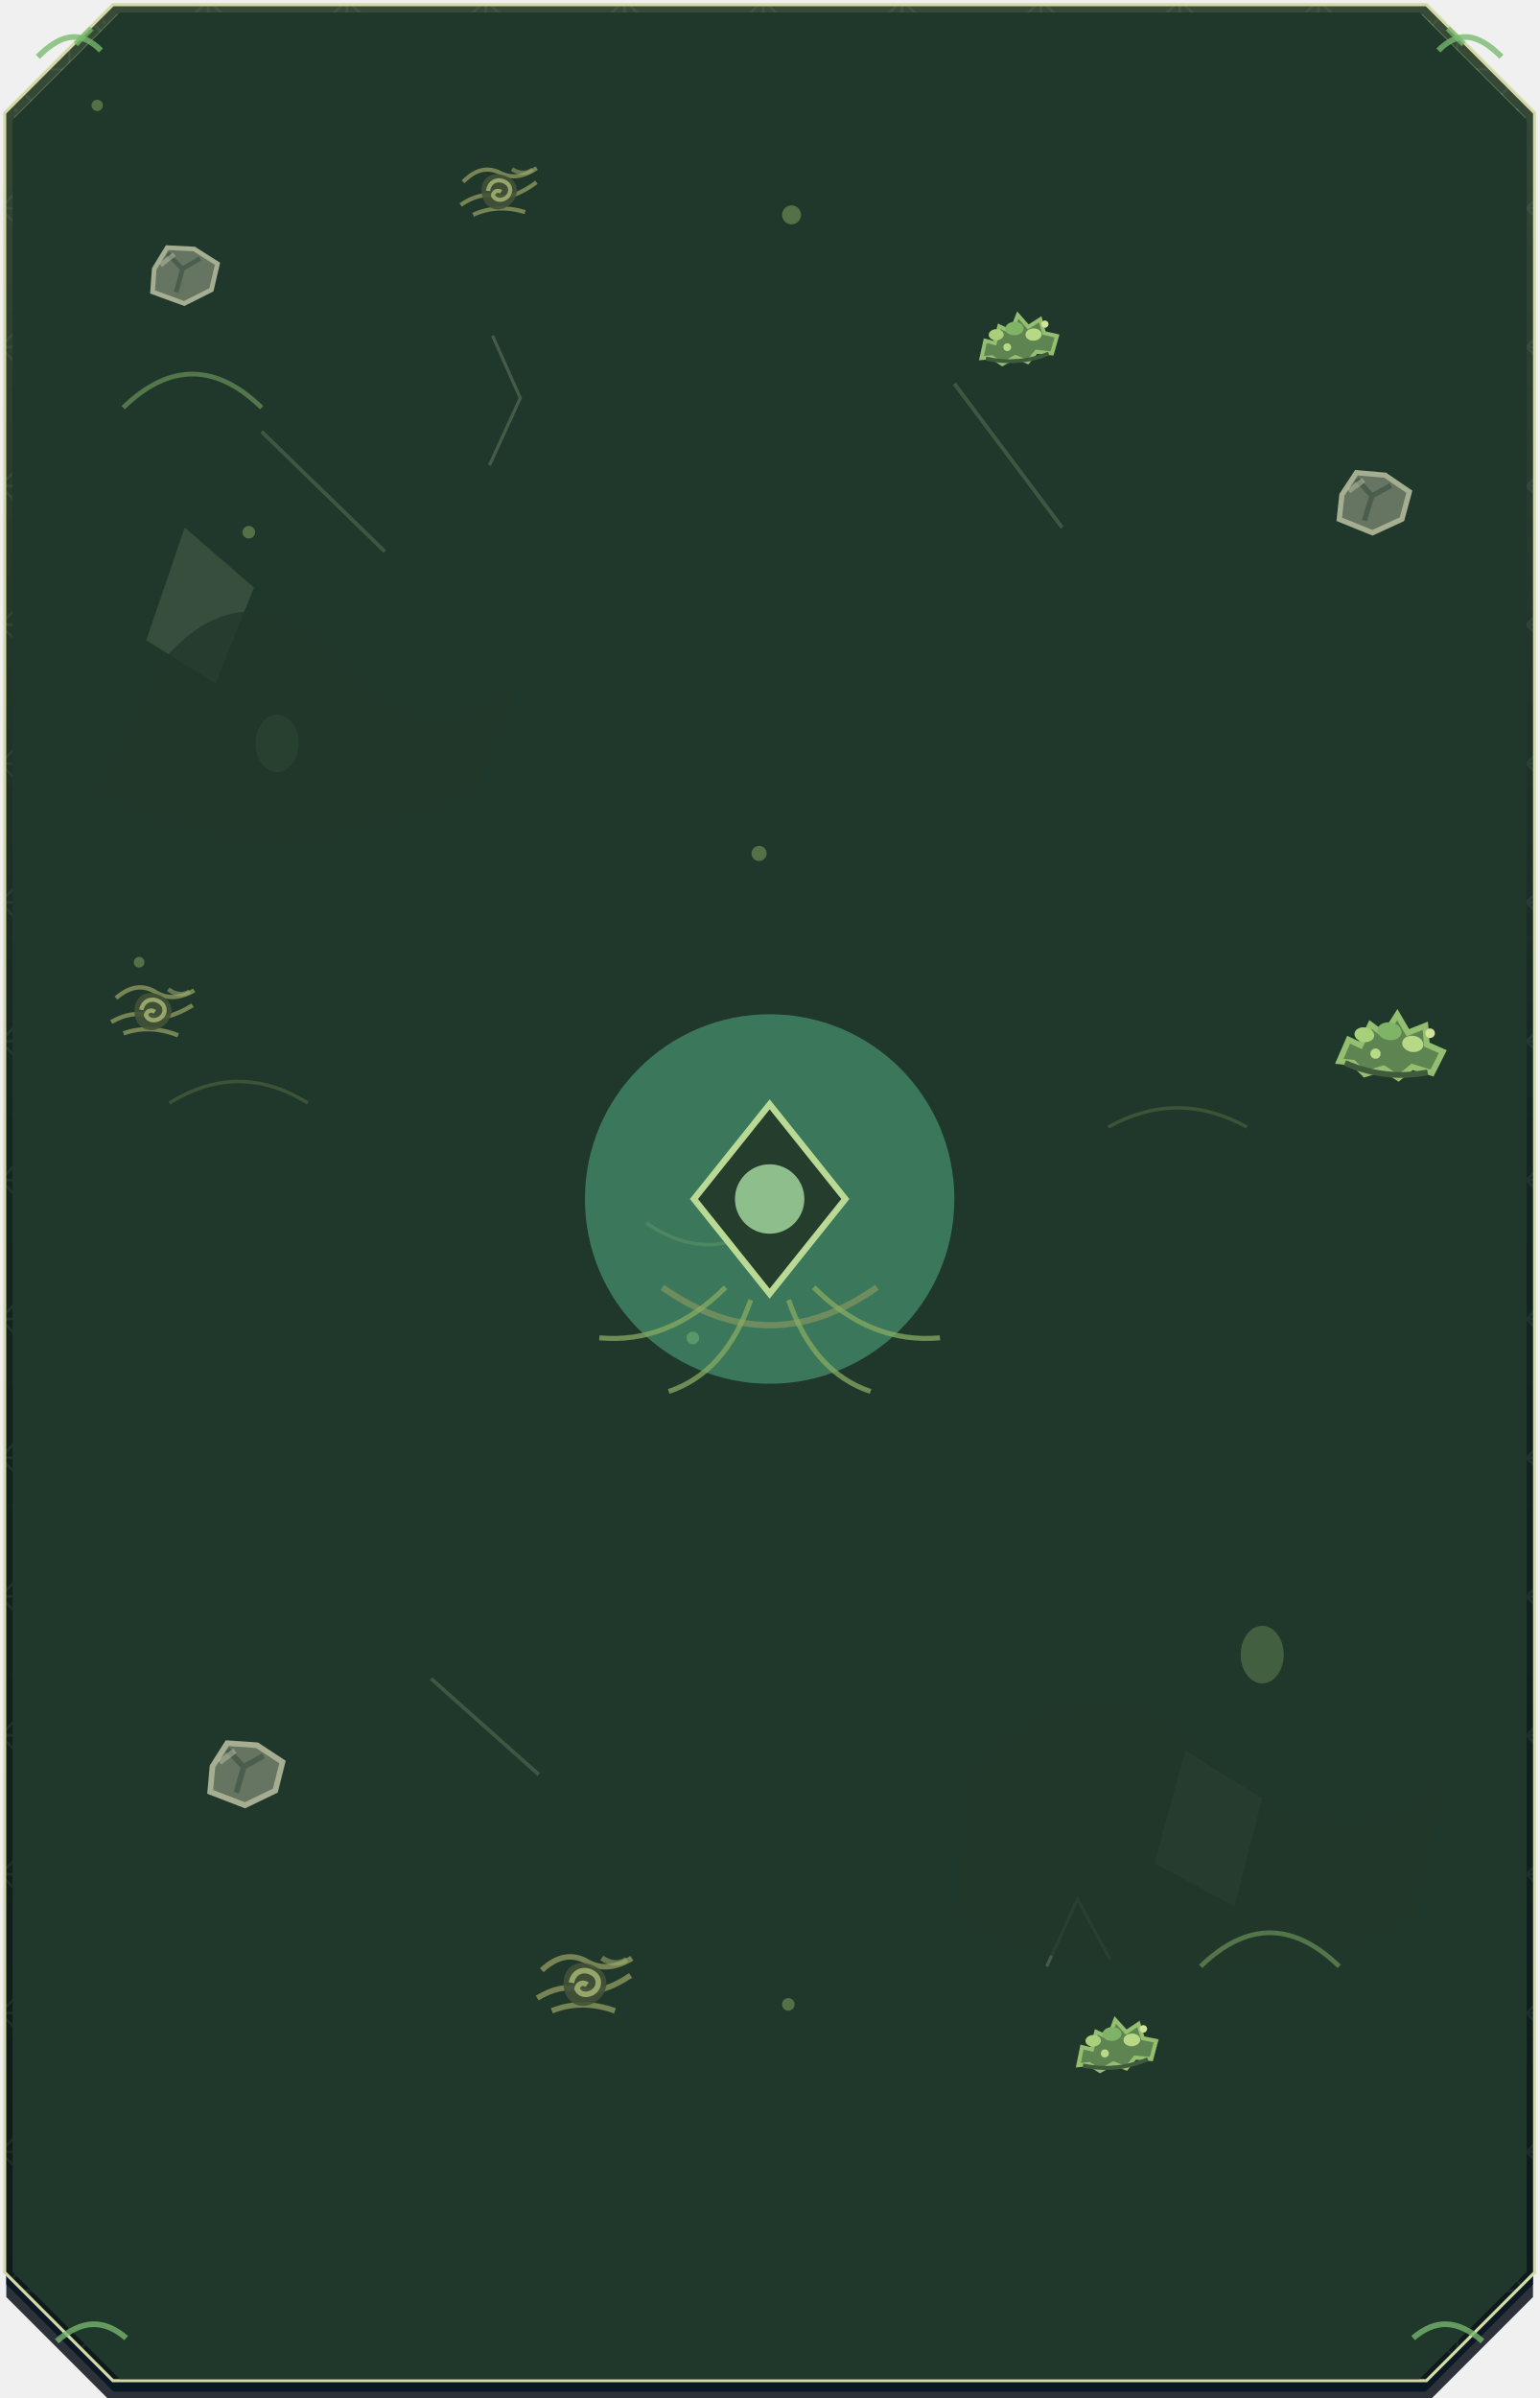
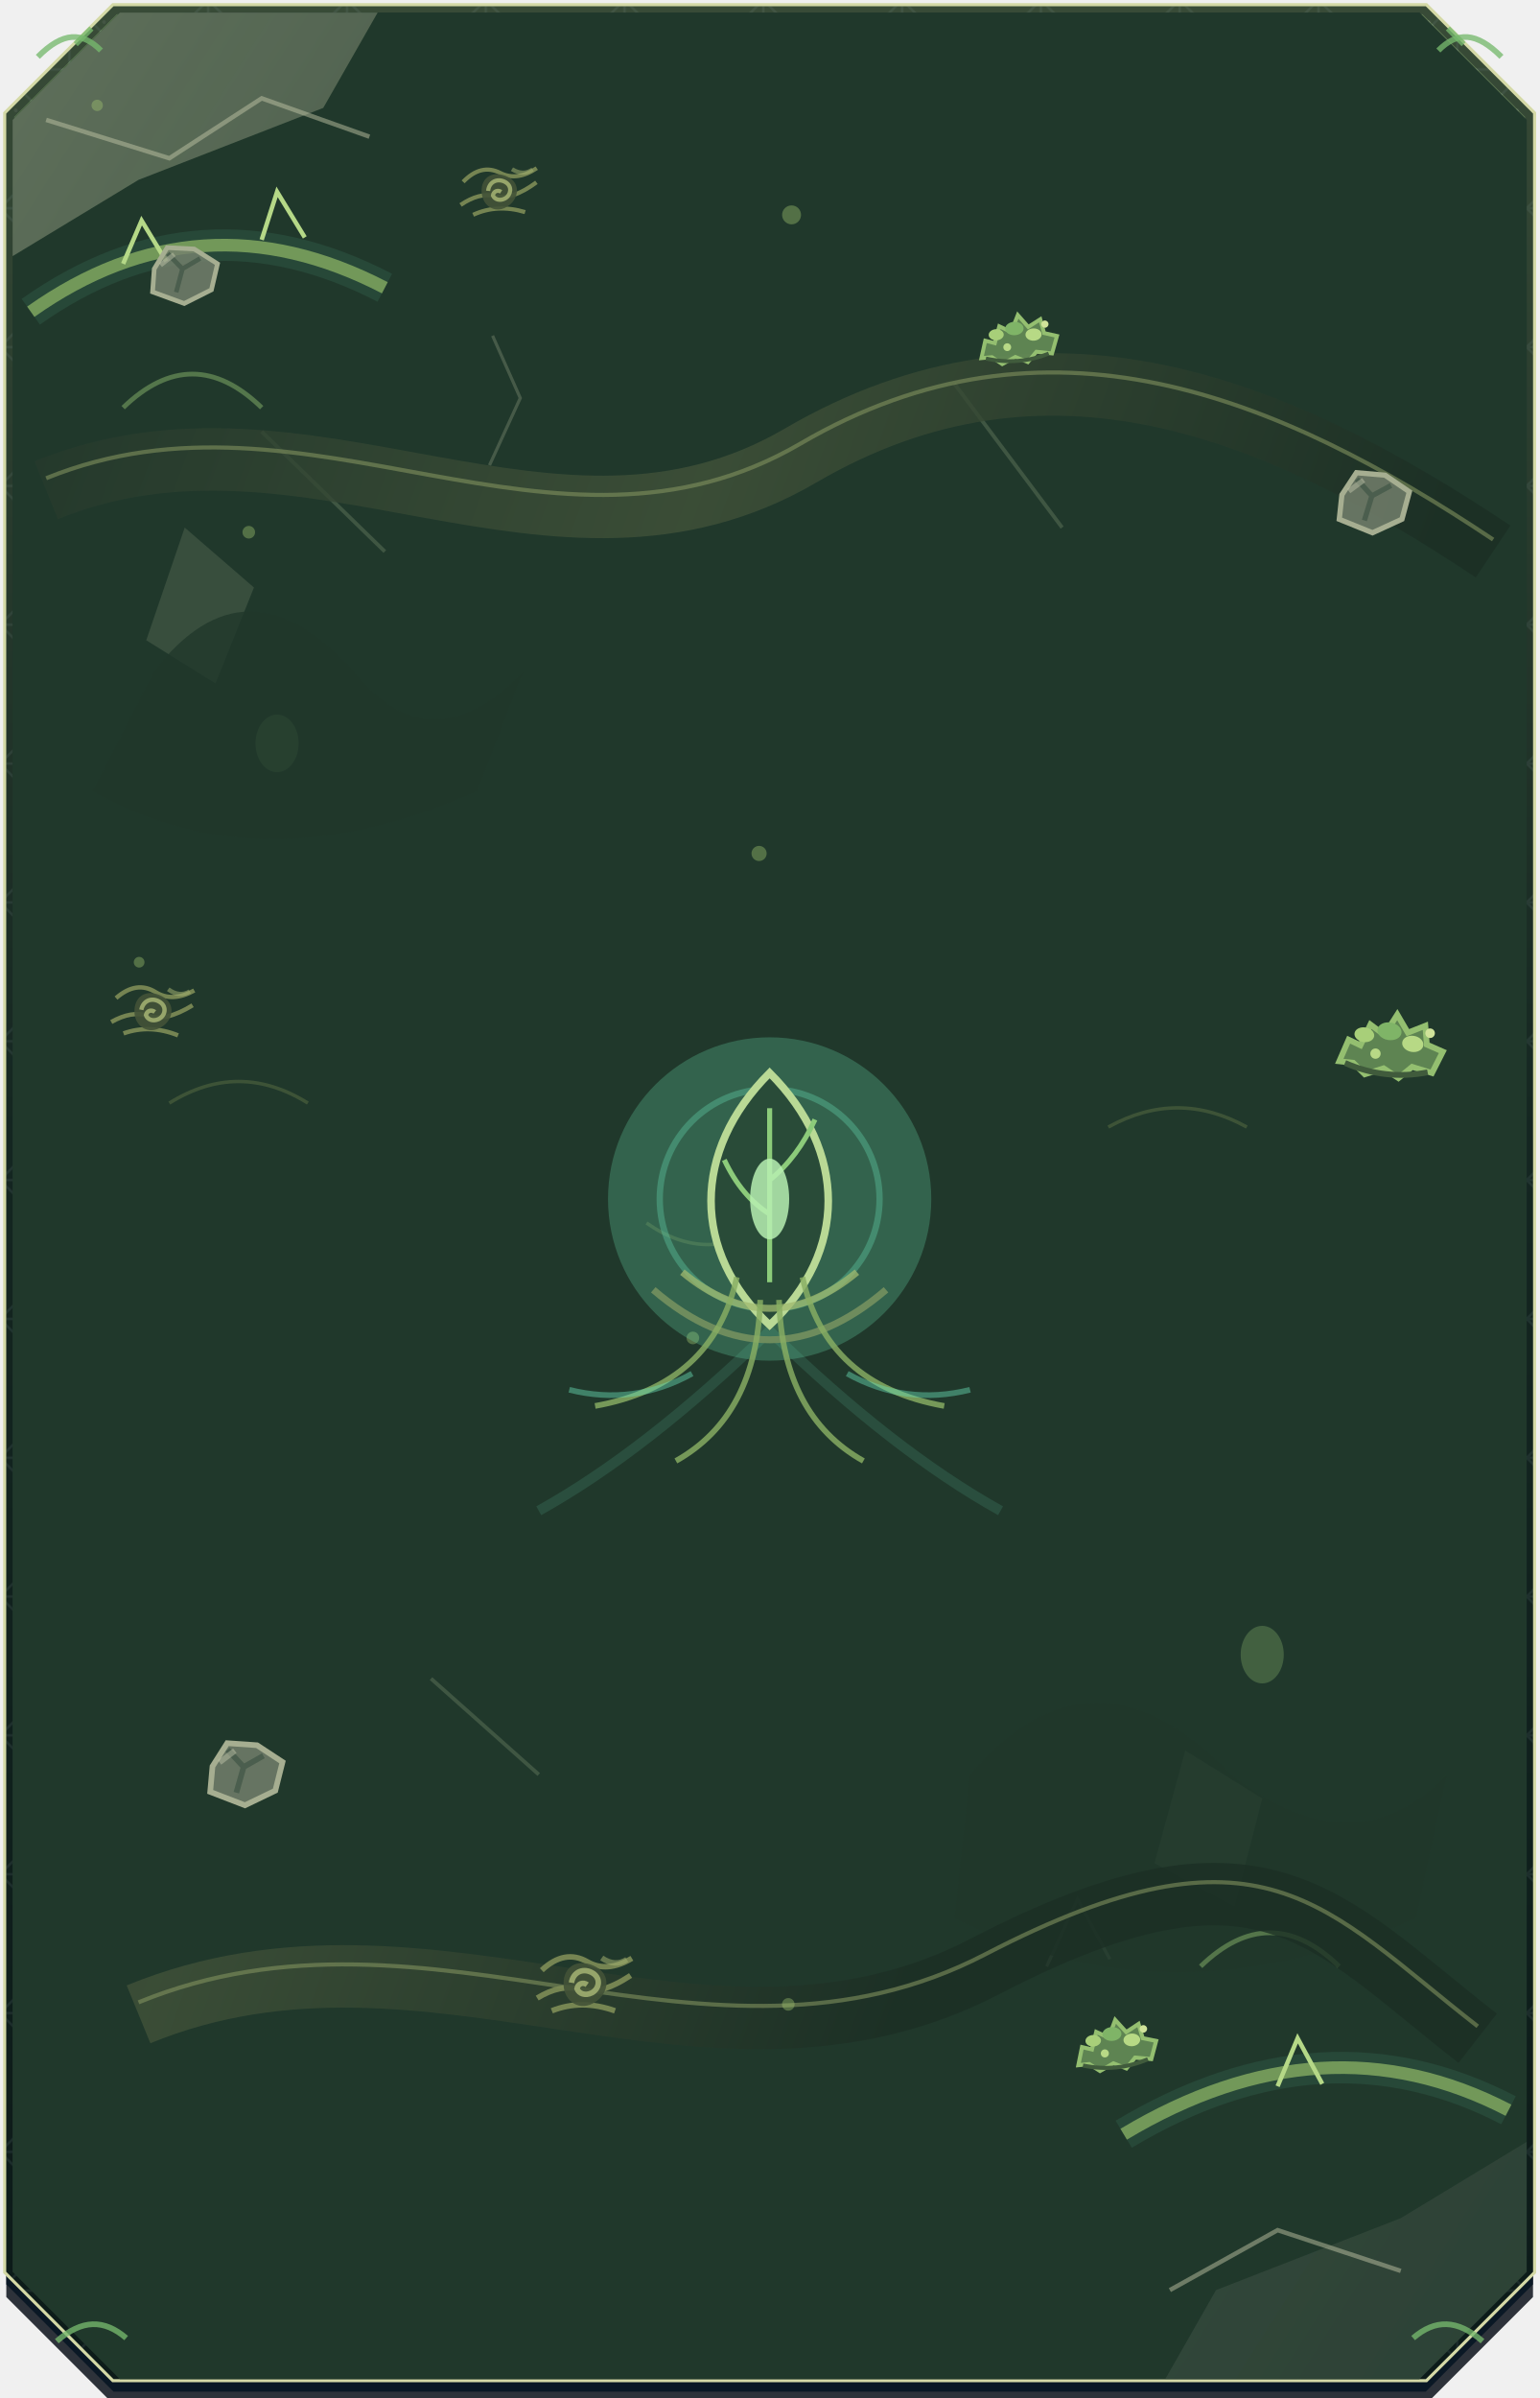
<svg xmlns="http://www.w3.org/2000/svg" width="976" height="1520" viewBox="0 0 488 760" role="img" aria-label="M7 panel normal" data-style="m11-enchanted-forest@0.1.0" data-geometry-shape="chamfered-angular" data-corner-radius="2" data-end-cap-depth="34">
  <defs>
    <linearGradient id="m11-panel-488x760-normal-plate" x1="0" y1="0" x2="0" y2="1">
      <stop offset="0" stop-color="#5C7650" />
      <stop offset=".48" stop-color="#20382B" />
      <stop offset="1" stop-color="#13251E" />
    </linearGradient>
    <linearGradient id="m11-panel-488x760-normal-primary" x1="0" y1="0" x2="0" y2="1">
      <stop offset="0" stop-color="#F1E8C8" />
      <stop offset=".45" stop-color="#66D9B2" />
      <stop offset="1" stop-color="#2A856F" />
    </linearGradient>
    <linearGradient id="m11-panel-488x760-normal-energy" x1="0" y1="0" x2="1" y2="0">
      <stop offset="0" stop-color="#B8E0A5" stop-opacity="0" />
      <stop offset=".5" stop-color="#B8E0A5" stop-opacity=".86" />
      <stop offset="1" stop-color="#B8E0A5" stop-opacity="0" />
    </linearGradient>
    <pattern id="m11-panel-488x760-normal-grain" width="28" height="28" patternUnits="userSpaceOnUse">
      <circle cx="5" cy="7" r=".6" fill="#FFFFFF" fill-opacity=".12" />
      <circle cx="20" cy="15" r=".45" fill="#061321" fill-opacity=".2" />
    </pattern>
    <pattern id="m11-panel-488x760-normal-plate-pattern" width="44" height="44" patternUnits="userSpaceOnUse">
      <path d="M0 22H44M22 0V44M0 22L22 0 44 22 22 44Z" fill="none" stroke="#D8FBFF" stroke-opacity=".12" stroke-width=".8" />
    </pattern>
    <mask id="m11-panel-488x760-normal-mask">
      <path d="M36 2H452L486 36V720L452 754H36L2 720V36Z" fill="white" />
    </mask>
  </defs>
  <g opacity="1">
    <g id="m11-panel-488x760-normal-outer-shadow" data-layer="outer-shadow" transform="translate(0 8)">
      <path d="M36 2H452L486 36V720L452 754H36L2 720V36Z" fill="#020812" opacity=".82" />
    </g>
    <g id="m11-panel-488x760-normal-connected-depth" data-layer="connected-depth" transform="translate(0 4)">
      <path d="M36 2H452L486 36V720L452 754H36L2 720V36Z" fill="#071522" opacity=".9" />
    </g>
    <g id="m11-panel-488x760-normal-outer-frame" data-layer="outer-frame">
      <path d="M36 2H452L486 36V720L452 754H36L2 720V36Z" fill="#071421" stroke="#D4D9A6" stroke-width="2" stroke-linejoin="miter" />
    </g>
    <g id="m11-panel-488x760-normal-inner-plate-fill" data-layer="inner-plate-fill">
      <path d="M36 2H452L486 36V720L452 754H36L2 720V36Z" fill="url(#m11-panel-488x760-normal-plate)" />
    </g>
    <g id="m11-panel-488x760-normal-surface-grain" data-layer="surface-grain" data-material-source="m8-ice-grain" mask="url(#m11-panel-488x760-normal-mask)">
      <rect width="488" height="760" fill="url(#m11-panel-488x760-normal-grain)" />
    </g>
    <g id="m11-panel-488x760-normal-surface-pattern" data-layer="surface-pattern" data-material-source="m8-crystal-facet-pattern" mask="url(#m11-panel-488x760-normal-mask)">
      <rect width="488" height="760" fill="url(#m11-panel-488x760-normal-plate-pattern)" />
    </g>
    <g id="m11-panel-488x760-normal-side-bevel-shade" data-layer="side-bevel-shade" mask="url(#m11-panel-488x760-normal-mask)">
      <path d="M36 2H452L486 36V720L452 754H36L2 720V36Z" fill="none" stroke="#020812" stroke-opacity=".38" stroke-width="5" />
    </g>
    <g id="m11-panel-488x760-normal-top-bevel-highlight" data-layer="top-bevel-highlight" mask="url(#m11-panel-488x760-normal-mask)">
      <path d="M44 8H444" stroke="#FFFFFF" stroke-opacity=".55" stroke-width="3" stroke-linecap="square" />
    </g>
    <g id="m11-panel-488x760-normal-cold-edge-accent" data-layer="cold-edge-accent" data-material-source="m8-cold-edge-accent" mask="url(#m11-panel-488x760-normal-mask)">
      <rect x="34" y="6" width="420" height="8" fill="url(#m11-panel-488x760-normal-energy)" />
    </g>
    <g id="m11-panel-488x760-normal-ornament-decal" data-layer="ornament-decal" data-material-source="m7-ornament-marks" mask="url(#m11-panel-488x760-normal-mask)">
      <path d="M42 747h16M430 747h16" stroke="#E6FCFF" stroke-opacity=".5" stroke-width="2" />
    </g>
    <g id="m8-panel-crystal-focal" data-layer="crystal-focal" data-slot="editable-crystal-focal" aria-label="editable crystal focal">
      <path d="M244 365l12 15-12 15-12-15Z" fill="#A9F7FF" fill-opacity=".42" stroke="#E8FEFF" stroke-width="1.5" />
      <path d="M244 365v30M232 380h24" stroke="#D7FBFF" stroke-opacity=".8" />
      <path d="M244 370l7 10-7 10-7-10Z" fill="#FFFFFF" fill-opacity=".5" />
    </g>
    <g id="m11-panel-material-stack" data-layer="forest-material-stack" data-material-families="weathered-stone,dark-wood,moss-lichen">
      <path d="M38 4H450L484 38V720L450 754H38L4 720V38Z" fill="#20382B" />
    </g>
    <g id="m11-panel-material-detail" data-layer="forest-material-detail" data-material-channels="stone-chips,wood-grain,moss-mask" data-detail-scale="component">
      <path d="M82.96 136.8l39.04 38M302.56 121.6l34.16 45.6M136.64 532l34.16 30.4" stroke="#6B8063" stroke-width="1.2" stroke-opacity=".72" />
    </g>
    <g id="m11-panel-material-face-depth" data-layer="forest-material-face-depth" data-material-source="shared-face-geometry">
      <clipPath id="m11-panel-face-clip">
        <path d="M38 4H450L484 38V720L450 754H38L4 720V38Z" />
      </clipPath>
      <g clip-path="url(#m11-panel-face-clip)">
        <g data-layer="forest-weathered-stone">
          <path d="M58.56 167.2l21.96 19 -12.2 30.4 -21.96 -13.68ZM375.76 554.8l24.4 15.2 -8.784 34.2 -25.376 -13.68Z" fill="#7C8D70" fill-opacity=".45" />
          <path d="M156.16 106.4l8.784 19.76 -9.76 21.28M331.84 623.2l9.76 -21.28 10.248 19" fill="none" stroke="#9BA687" stroke-width="1" stroke-opacity=".55" />
        </g>
        <g data-layer="forest-dark-wood-grain">
          <path d="M53.68 349.6q21.96 -13.68 43.92 0M204.96 387.6q19.52 13.68 39.04 0M351.36 357.2q21.96 -12.16 43.92 0" fill="none" stroke="#72854C" stroke-width="1.1" stroke-opacity=".62" />
        </g>
        <g data-layer="forest-moss-growth-mask" fill="#9BCB78" fill-opacity=".48">
          <ellipse cx="87.84" cy="235.6" rx="6.832" ry="9.12" />
          <ellipse cx="400.16" cy="524.4" rx="6.832" ry="9.12" />
        </g>
      </g>
    </g>
    <g id="m11-panel-material-restraint" data-layer="forest-material-restraint" data-restraint="edge-anchored-low-opacity">
      <clipPath id="m11-panel-restraint-clip">
        <path d="M38 4H450L484 38V720L450 754H38L4 720V38Z" />
      </clipPath>
      <g clip-path="url(#m11-panel-restraint-clip)">
        <path d="M0 0H488V760H0Z" fill="#20382B" fill-opacity=".42" />
        <g data-layer="forest-moss-edge-anchor" fill="#20382B" fill-opacity=".78">
          <path d="M48.8 212.8q29.28 -38 63.44 0q24.4 30.4 53.68 -.01l-14.64 38q-68.32 30.4 -122 -.02Z" />
          <path d="M307.44 562.4q39.04 -45.6 82.96 -.01q39.04 30.4 68.32 -.03l-9.76 45.6q-78.08 34.2 -146.4 -.01Z" />
        </g>
        <path d="M39.04 129.2q21.96 -21.28 43.92 0M380.64 623.2q21.96 -21.28 43.92 0" fill="none" stroke="#9BCB78" stroke-width="1.5" stroke-opacity=".42" />
      </g>
    </g>
+     <g id="m11-panel-integrated-material-regions" data-layer="forest-integrated-material-regions" data-integration="edge-anchored-connected" data-variation-seed="51731">
+       <defs>
+         <linearGradient id="m11-panel-stone-depth" x2="1" y2="1">
+           <stop stop-color="#A5AD8F" stop-opacity=".48" />
+           <stop offset=".48" stop-color="#697765" stop-opacity=".34" />
+           <stop offset="1" stop-color="#35483D" stop-opacity=".54" />
+         </linearGradient>
+         <linearGradient id="m11-panel-wood-depth" x2=".85" y2=".35">
+           <stop stop-color="#25392C" />
+           <stop offset=".48" stop-color="#42533A" />
+           <stop offset="1" stop-color="#1B2E24" />
+         </linearGradient>
+       </defs>
+       <clipPath id="m11-panel-integrated-surface-clip">
+         <path d="M38 4H450L484 38V720L450 754H38L4 720V38Z" />
+       </clipPath>
+       <g clip-path="url(#m11-panel-integrated-surface-clip)">
+         <g data-layer="forest-stone-surface-region" data-material-family="stone" data-depth-response="faceted-edge-plates">
+           <path d="M0 0H122L102.48 34.2 43.92 57 0 83.6ZM488 760H366L385.52 725.8 444.08 703 488 676.4Z" fill="url(#m11-panel-stone-depth)" />
+           <path d="M14.64 38l39.04 12.16 29.28-19 34.16 12.16M370.88 725.8l34.16-19 39.04 12.92" fill="none" stroke="#C2C7A8" stroke-width="1.4" stroke-opacity=".48" />
+         </g>
+         <g data-layer="forest-wood-surface-region" data-material-family="wood" data-depth-response="recessed-grain-band">
+           <path d="M14.64 155.371C97.6 121.6 175.68 190 253.76 144.4S405.04 129.2 473.36 174.8M43.92 638.4C136.64 600.4 224.48 668.8 312.32 623.2S419.68 608 468.48 646" fill="none" stroke="url(#m11-panel-wood-depth)" stroke-width="19.8" stroke-opacity=".78" />
+           <path d="M14.64 151.571C97.6 117.8 175.68 186.2 253.76 140.6S405.04 125.4 473.36 171M43.92 634.6C136.64 596.6 224.48 665 312.32 619.4S419.68 604.2 468.48 642.2" fill="none" stroke="#81915D" stroke-width="1.3" stroke-opacity=".6" />
+         </g>
+         <g data-layer="forest-moss-surface-region" data-material-family="moss" data-depth-response="edge-growth-light-catch">
+           <path d="M9.76 98.8Q63.44 60.8 122 91.2M356.24 676.4Q419.68 638.4 478.24 668.8" fill="none" stroke="#66D9B2" stroke-width="10.0" stroke-opacity=".1" />
+           <path d="M9.76 98.8Q63.44 60.8 122 91.2M356.24 676.4Q419.68 638.4 478.24 668.8" fill="none" stroke="#83AA61" stroke-width="4.0" stroke-opacity=".82" />
+           <path d="M39.04 83.6l5.856-13.68 7.808 12.92M82.96 76l4.88-15.2 8.784 14.44M405.04 661.2l6.344-15.2 7.808 14.44" fill="none" stroke="#B5D887" stroke-width="1.4" />
+         </g>
+         <g data-layer="forest-living-light-surface-response" data-material-family="living-light" data-light-response="root-linked-local">
+           <path d="M244 421.8Q204.96 459.8 170.8 478.8M244 421.8Q283.04 459.8 317.2 478.8" fill="none" stroke="#66D9B2" stroke-width="3.2" stroke-opacity=".14" />
+         </g>
+       </g>
+     </g>
    <g id="m11-panel-authored-material-clusters" data-layer="forest-authored-material-clusters" data-material-families="stone,wood,moss" data-variation-seed="51731" data-cluster-count="9" data-cluster-scale="component" data-placement="component-aware">
      <clipPath id="m11-panel-cluster-clip">
        <path d="M38 4H450L484 38V720L450 754H38L4 720V38Z" />
      </clipPath>
      <g clip-path="url(#m11-panel-cluster-clip)">
        <g data-layer="forest-authored-cluster" data-cluster-kind="stone-chip" transform="translate(59.0 87.0) rotate(-4)">
          <g data-layer="forest-stone-chip-cluster" data-material-family="stone" transform="scale(2.074)">
            <path d="M-4.8-1.2l2.2-3.1 4.1.5 3.4 2.5-1.2 3.9-4.3 1.8-4.7-2.1Z" fill="#75816E" fill-opacity=".82" stroke="#A6AE91" stroke-width="0.71" />
            <path d="M-2.6-3.4l2.1 2.5 2.8-1.4M-.5-.9l-1.2 3.5" fill="none" stroke="#495C4C" stroke-width="0.71" stroke-opacity=".9" />
            <path d="M-3.8-1.7l2.2-1.5" stroke="#C0C5A9" stroke-width="0.71" stroke-opacity=".48" />
          </g>
        </g>
        <g data-layer="forest-authored-cluster" data-cluster-kind="wood-knot" transform="translate(158.1 59.5) rotate(-1)">
          <g data-layer="forest-wood-knot-cluster" data-material-family="wood" transform="scale(1.873)">
            <path d="M-6.5 2.8q3.2-2.1 5.8-1.4 2.9.8 7.1-2.2M-6-1.1q3.1-3.1 6.3-1.4 2.8 1.5 6.2-.7M-4.4 4.5q4.1-1.8 8.8-.3" fill="none" stroke="#7F8D57" stroke-width="0.70" stroke-opacity=".9" />
            <path d="M-2.9.7c-.1-2.7 2.2-3.7 4.5-2.5 2 1 1.9 3.5.1 4.8-2.1 1.6-4.5.2-4.6-2.3Z" fill="#435238" fill-opacity=".9" />
            <path d="M-1.8.5c.2-1.6 1.7-2.2 3-1.4 1.1.7.9 2.1-.1 2.7-.9.5-1.8.2-2.1-.5.1-.7.8-1 1.4-.6" fill="none" stroke="#A0AE70" stroke-width="0.70" stroke-opacity=".9" />
            <path d="M2.3-3.1q1.9 1.2 3.5.1" fill="none" stroke="#A0AE70" stroke-width="0.70" stroke-opacity=".55" />
          </g>
        </g>
        <g data-layer="forest-authored-cluster" data-cluster-kind="moss-lichen" transform="translate(322.4 107.1) rotate(-2)">
          <g data-layer="forest-moss-lichen-cluster" data-material-family="moss" transform="scale(1.766)">
            <path d="M-6.5 3.4l.8-3.1 1.7.5.9-3 2.1 1.1 1.3-3 1.8 2.2 2.2-1.3.6 2.5 2.3.6-1 3.1-2.8-.4-1.6 1.8-2.2-1-2.4 1.2-1.8-1.3Z" fill="#668E58" fill-opacity=".88" stroke="#94BF70" stroke-width="0.70" />
            <ellipse cx="-3.7" cy="-.7" rx="1.35" ry="1" fill="#A8CF79" />
            <ellipse cx="-.4" cy="-1.7" rx="1.65" ry="1.2" fill="#7FB467" />
            <ellipse cx="3" cy="-.5" rx="1.45" ry="1.1" fill="#B7D985" />
            <circle cx="5.1" cy="-2.3" r=".65" fill="#D0E39A" />
            <circle cx="-1.8" cy="1.6" r=".7" fill="#B8D986" />
            <path d="M-5.7 3.5q5.8 1.5 11.3-.5" fill="none" stroke="#405B3C" stroke-width="0.70" />
          </g>
        </g>
        <g data-layer="forest-authored-cluster" data-cluster-kind="stone-chip" transform="translate(436.1 159.1) rotate(-2)">
          <g data-layer="forest-stone-chip-cluster" data-material-family="stone" transform="scale(2.207)">
            <path d="M-4.8-1.2l2.2-3.1 4.1.5 3.4 2.5-1.2 3.9-4.3 1.8-4.7-2.1Z" fill="#75816E" fill-opacity=".82" stroke="#A6AE91" stroke-width="0.75" />
            <path d="M-2.6-3.4l2.1 2.5 2.8-1.4M-.5-.9l-1.2 3.5" fill="none" stroke="#495C4C" stroke-width="0.75" stroke-opacity=".9" />
            <path d="M-3.8-1.7l2.2-1.5" stroke="#C0C5A9" stroke-width="0.75" stroke-opacity=".48" />
          </g>
        </g>
        <g data-layer="forest-authored-cluster" data-cluster-kind="wood-knot" transform="translate(48.4 319.3) rotate(4)">
          <g data-layer="forest-wood-knot-cluster" data-material-family="wood" transform="scale(1.965)">
            <path d="M-6.5 2.8q3.2-2.1 5.8-1.4 2.9.8 7.1-2.2M-6-1.1q3.1-3.1 6.3-1.4 2.8 1.5 6.2-.7M-4.4 4.5q4.1-1.8 8.8-.3" fill="none" stroke="#7F8D57" stroke-width="0.70" stroke-opacity=".9" />
            <path d="M-2.9.7c-.1-2.7 2.2-3.7 4.5-2.5 2 1 1.9 3.5.1 4.8-2.1 1.6-4.5.2-4.6-2.3Z" fill="#435238" fill-opacity=".9" />
            <path d="M-1.8.5c.2-1.6 1.7-2.2 3-1.4 1.1.7.9 2.1-.1 2.7-.9.5-1.8.2-2.1-.5.1-.7.8-1 1.4-.6" fill="none" stroke="#A0AE70" stroke-width="0.70" stroke-opacity=".9" />
            <path d="M2.3-3.1q1.9 1.2 3.5.1" fill="none" stroke="#A0AE70" stroke-width="0.70" stroke-opacity=".55" />
          </g>
        </g>
        <g data-layer="forest-authored-cluster" data-cluster-kind="moss-lichen" transform="translate(440.8 330.9) rotate(9)">
          <g data-layer="forest-moss-lichen-cluster" data-material-family="moss" transform="scale(2.332)">
            <path d="M-6.5 3.4l.8-3.1 1.7.5.9-3 2.1 1.1 1.3-3 1.8 2.2 2.2-1.3.6 2.5 2.3.6-1 3.1-2.8-.4-1.6 1.8-2.2-1-2.4 1.2-1.8-1.3Z" fill="#668E58" fill-opacity=".88" stroke="#94BF70" stroke-width="0.79" />
            <ellipse cx="-3.7" cy="-.7" rx="1.35" ry="1" fill="#A8CF79" />
            <ellipse cx="-.4" cy="-1.7" rx="1.65" ry="1.2" fill="#7FB467" />
            <ellipse cx="3" cy="-.5" rx="1.45" ry="1.1" fill="#B7D985" />
            <circle cx="5.1" cy="-2.3" r=".65" fill="#D0E39A" />
            <circle cx="-1.8" cy="1.6" r=".7" fill="#B8D986" />
            <path d="M-5.7 3.5q5.8 1.5 11.3-.5" fill="none" stroke="#405B3C" stroke-width="0.79" />
          </g>
        </g>
        <g data-layer="forest-authored-cluster" data-cluster-kind="stone-chip" transform="translate(78.5 562.0) rotate(-3)">
          <g data-layer="forest-stone-chip-cluster" data-material-family="stone" transform="scale(2.293)">
            <path d="M-4.8-1.2l2.2-3.1 4.1.5 3.4 2.5-1.2 3.9-4.3 1.8-4.7-2.1Z" fill="#75816E" fill-opacity=".82" stroke="#A6AE91" stroke-width="0.78" />
            <path d="M-2.6-3.4l2.1 2.5 2.8-1.4M-.5-.9l-1.2 3.5" fill="none" stroke="#495C4C" stroke-width="0.78" stroke-opacity=".9" />
            <path d="M-3.8-1.7l2.2-1.5" stroke="#C0C5A9" stroke-width="0.78" stroke-opacity=".48" />
          </g>
        </g>
        <g data-layer="forest-authored-cluster" data-cluster-kind="wood-knot" transform="translate(185.3 627.4) rotate(2)">
          <g data-layer="forest-wood-knot-cluster" data-material-family="wood" transform="scale(2.274)">
            <path d="M-6.5 2.8q3.2-2.1 5.8-1.4 2.9.8 7.1-2.2M-6-1.1q3.1-3.1 6.3-1.4 2.8 1.5 6.2-.7M-4.4 4.5q4.1-1.8 8.8-.3" fill="none" stroke="#7F8D57" stroke-width="0.77" stroke-opacity=".9" />
            <path d="M-2.9.7c-.1-2.7 2.2-3.7 4.5-2.5 2 1 1.9 3.5.1 4.8-2.1 1.6-4.5.2-4.6-2.3Z" fill="#435238" fill-opacity=".9" />
            <path d="M-1.8.5c.2-1.6 1.7-2.2 3-1.4 1.1.7.9 2.1-.1 2.7-.9.5-1.8.2-2.1-.5.1-.7.8-1 1.4-.6" fill="none" stroke="#A0AE70" stroke-width="0.77" stroke-opacity=".9" />
            <path d="M2.3-3.1q1.9 1.2 3.5.1" fill="none" stroke="#A0AE70" stroke-width="0.77" stroke-opacity=".55" />
          </g>
        </g>
        <g data-layer="forest-authored-cluster" data-cluster-kind="moss-lichen" transform="translate(353.4 647.7) rotate(-3)">
          <g data-layer="forest-moss-lichen-cluster" data-material-family="moss" transform="scale(1.827)">
            <path d="M-6.5 3.4l.8-3.1 1.7.5.9-3 2.1 1.1 1.3-3 1.8 2.2 2.2-1.3.6 2.5 2.3.6-1 3.1-2.8-.4-1.6 1.8-2.2-1-2.4 1.2-1.8-1.3Z" fill="#668E58" fill-opacity=".88" stroke="#94BF70" stroke-width="0.70" />
            <ellipse cx="-3.7" cy="-.7" rx="1.35" ry="1" fill="#A8CF79" />
            <ellipse cx="-.4" cy="-1.7" rx="1.65" ry="1.2" fill="#7FB467" />
            <ellipse cx="3" cy="-.5" rx="1.45" ry="1.1" fill="#B7D985" />
            <circle cx="5.1" cy="-2.3" r=".65" fill="#D0E39A" />
            <circle cx="-1.8" cy="1.6" r=".7" fill="#B8D986" />
            <path d="M-5.7 3.5q5.8 1.5 11.3-.5" fill="none" stroke="#405B3C" stroke-width="0.70" />
          </g>
        </g>
      </g>
    </g>
    <g id="m11-panel-moss-variation" data-layer="forest-variation" data-variation-seed="51731" data-variation-baseline="false" fill="#A6CC72" fill-opacity=".38">
      <circle cx="250.95" cy="68.10" r="3.0" />
      <circle cx="240.65" cy="270.49" r="2.4" />
      <circle cx="30.82" cy="33.40" r="1.8" />
      <circle cx="78.87" cy="168.68" r="2.0" />
      <circle cx="219.66" cy="424.04" r="2.0" />
      <circle cx="249.91" cy="635.25" r="2.0" />
      <circle cx="44.11" cy="304.96" r="1.7" />
    </g>
    <g id="m11-panel-leaf-vine-ornament" data-layer="forest-ornament" data-ornament="leaf-vine" data-ornament-count="4" fill="none" stroke="#76B86D" stroke-opacity=".78" stroke-width="1.8">
      <path d="M12 18c8-8 14-8 20-2M476 18c-8-8-14-8-20-2M18 742c8-7 15-7 22-1M470 742c-8-7-15-7-22-1" />
      <path d="M24 14l5-5M464 14l-5-5" />
    </g>
    <g id="m11-panel-luminous-seed" data-layer="luminous-seed-focal" data-focal="m11-luminous-seed" data-halo-opacity=".40" data-halo-extent-ratio=".12">
-       <circle cx="244" cy="380" r="58.56" fill="#65D5A4" fill-opacity=".40" />
-       <path d="M244 350l24 30-24 30-24-30Z" fill="#243D2C" stroke="#B9D995" stroke-width="2" />
-       <circle cx="244" cy="380" r="11" fill="#B8F0B2" fill-opacity=".72" />
-     </g>
-     <g id="m11-panel-seed-support" data-layer="forest-focal-support" fill="none" stroke="#6E8C5D" stroke-width="2">
-       <path d="M210 408Q244 432 278 408" />
-     </g>
-     <g id="m11-panel-seed-roots" data-layer="forest-focal-roots" data-focal-depth="seed-support-roots" fill="none" stroke="#89AE63" stroke-opacity=".72" stroke-width="1.6">
-       <path d="M230 408q-18 18-40 16M258 408q18 18 40 16M238 412q-8 23-26 29M250 412q8 23 26 29" />
+       <circle cx="244" cy="380" r="51.24" fill="#65D5A4" fill-opacity=".28" />
+       <circle cx="244" cy="380" r="34.843" fill="none" stroke="#66D9B2" stroke-width="2" stroke-opacity=".34" />
+       <path d="M244 340.033C268.78 364.812 268.78 396.786 244 419.967C219.22 396.786 219.22 364.812 244 340.033Z" fill="#294B38" stroke="#B9D995" stroke-width="2.4" />
+       <path d="M244 351.224V406.378M244 374.005q8.921-7.194 14.372-19.184M244 384.796q-8.921-5.595-14.372-17.186" fill="none" stroke="#8CCB7A" stroke-width="1.6" />
+       <ellipse cx="244" cy="380" rx="6.195" ry="12.79" fill="#B8F0B2" fill-opacity=".84" />
+     </g>
+     <g id="m11-panel-seed-support" data-layer="forest-focal-support" data-focal-depth="woven-root-cradle" fill="none" stroke="#6E8C5D" stroke-width="2.2">
+       <path d="M207.107 408.776Q244 440.463 280.893 408.776" />
+       <path d="M216.33 403.181Q244 426.116 271.67 403.181" stroke="#A0B96F" stroke-opacity=".75" />
+     </g>
+     <g id="m11-panel-seed-roots" data-layer="forest-focal-roots" data-focal-depth="seed-support-roots" fill="none" stroke="#89AE63" stroke-opacity=".82" stroke-width="1.8">
+       <path d="M233.593 404.78Q226.066 438.926 188.661 445.587M254.407 404.78Q261.934 438.926 299.339 445.587M241.026 411.974Q239.901 448.662 214.281 463.009M246.974 411.974Q248.099 448.662 273.719 463.009" />
+       <path data-layer="forest-focal-light-interaction" d="M219.405 435.339Q200.958 445.587 180.462 440.463M268.595 435.339Q287.042 445.587 307.538 440.463" stroke="#66D9B2" stroke-opacity=".45" />
    </g>
    <g id="m11-enchanted-forest-panel-content" data-layer="content" data-slot="editable-panel-content" data-safe-x="48" data-safe-y="8" data-safe-width="392" data-safe-height="742" />
  </g>
</svg>
